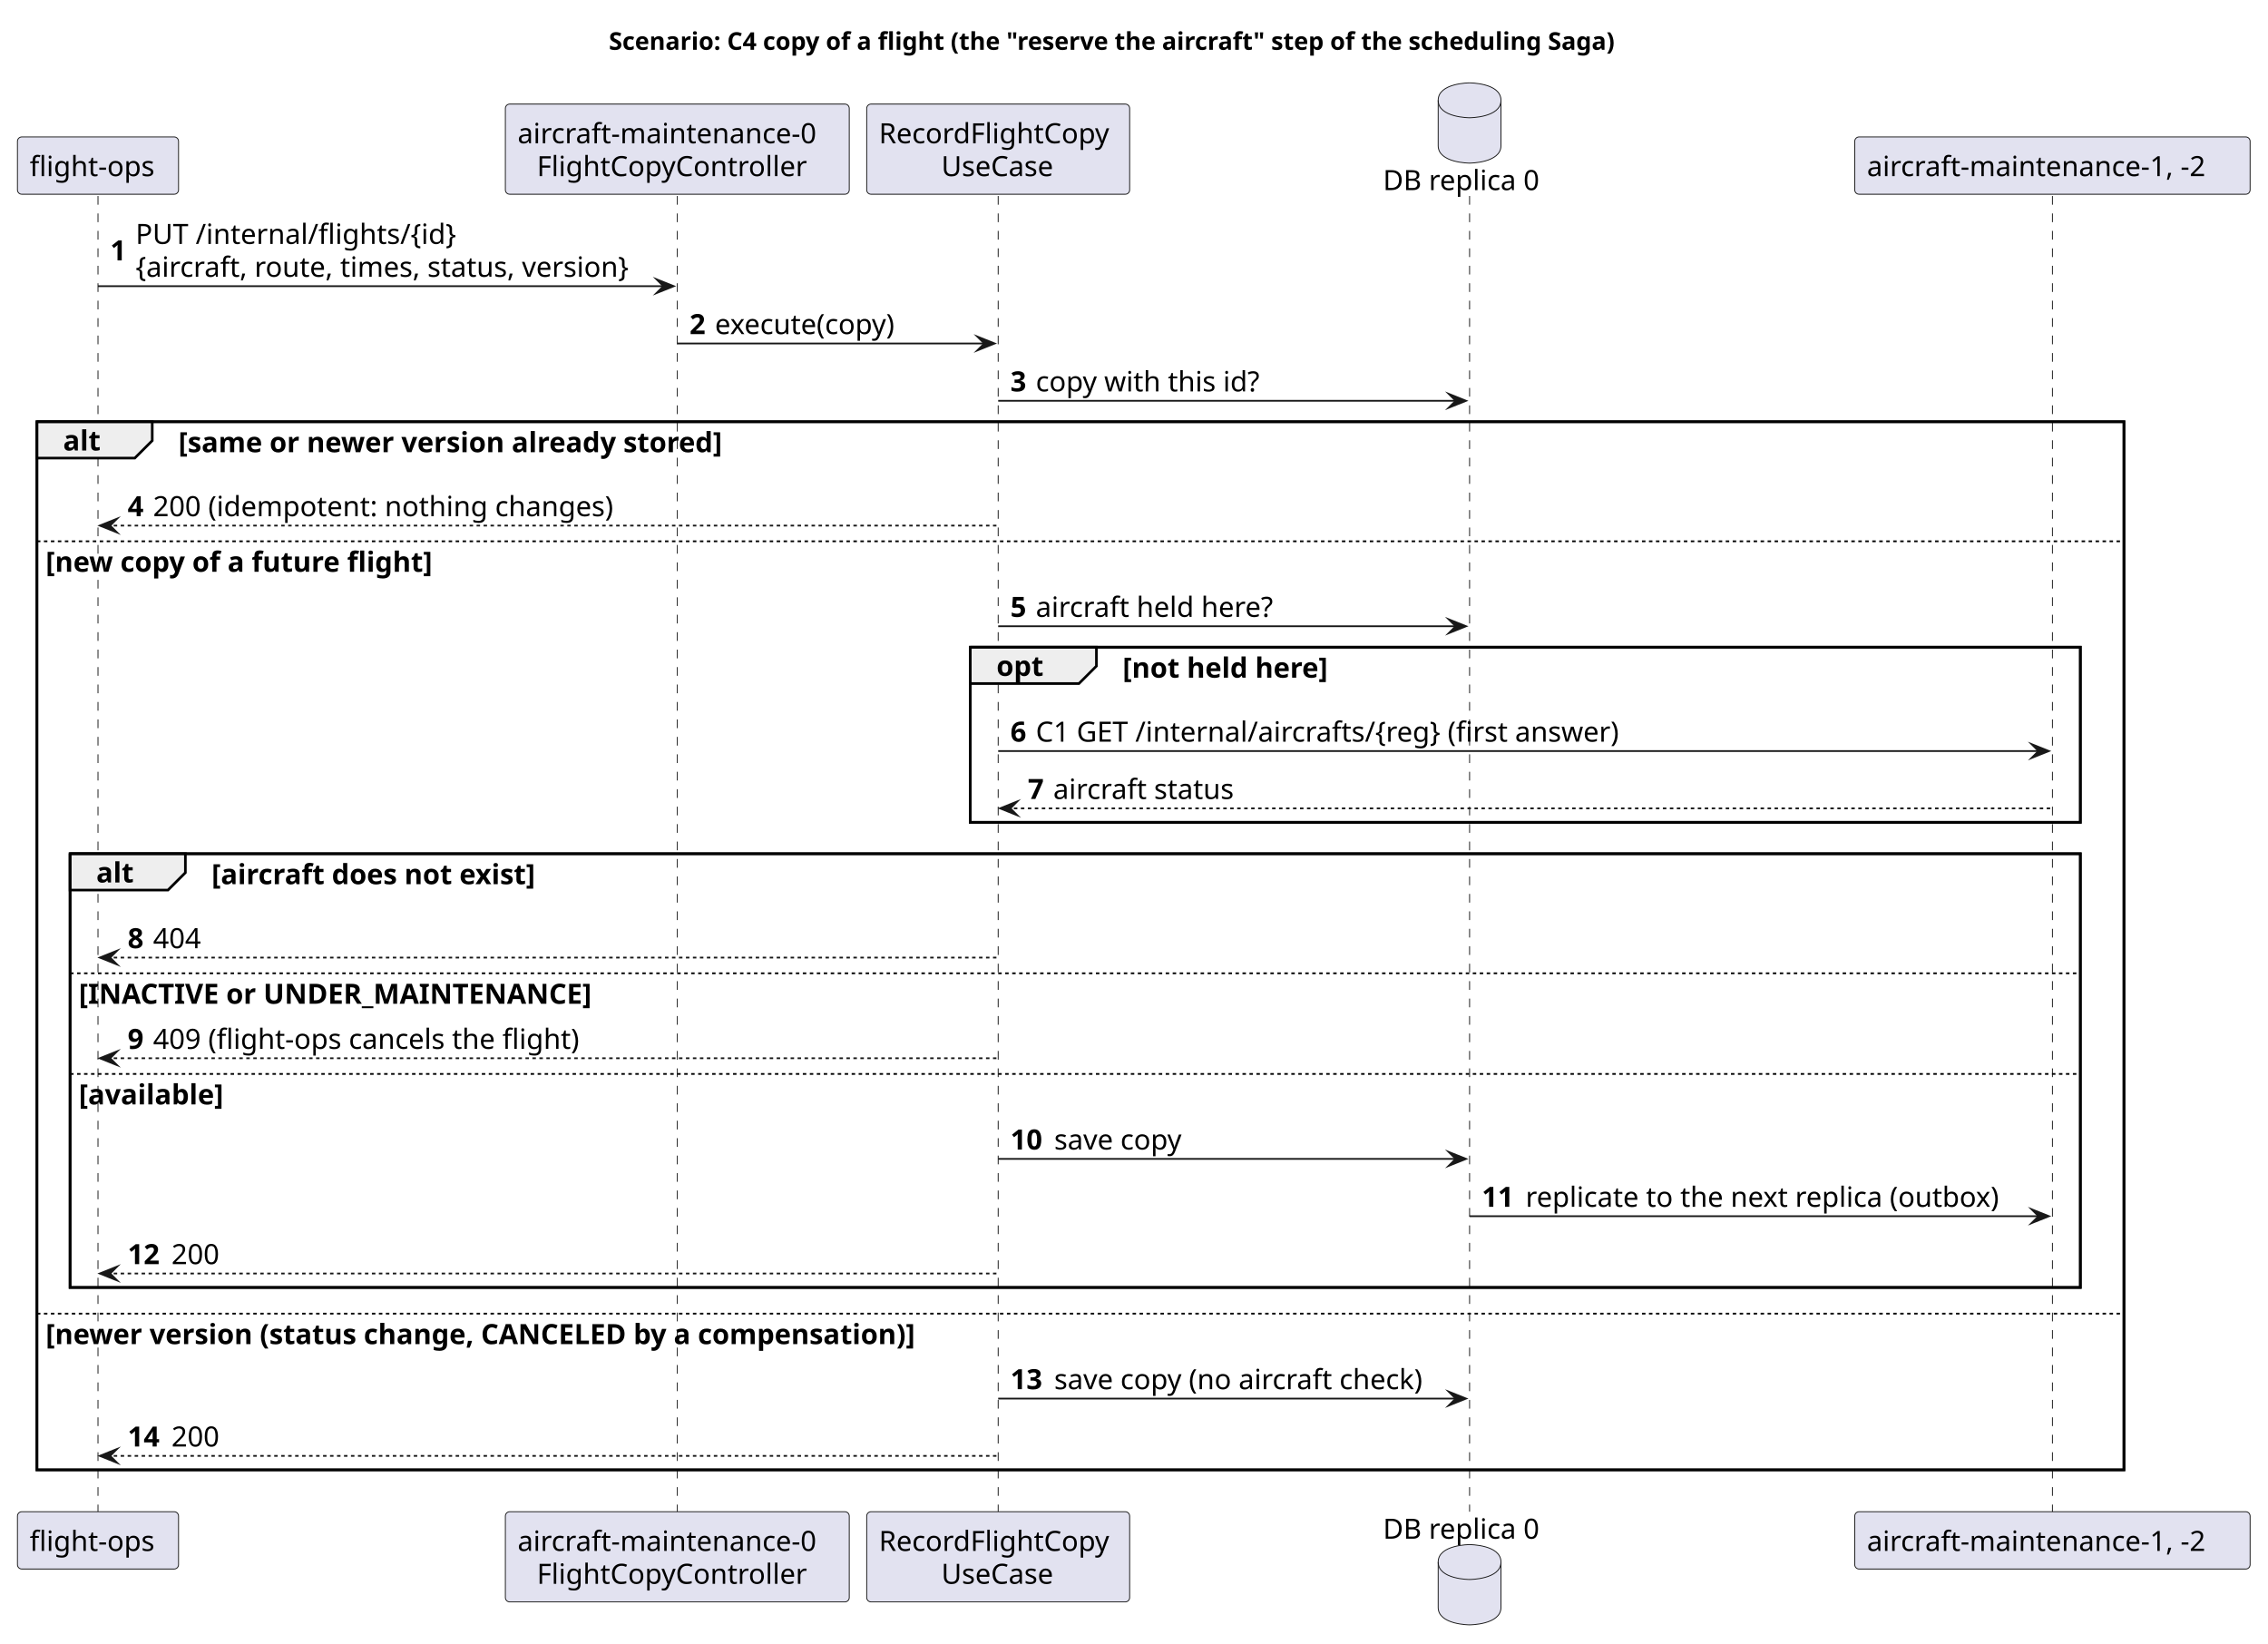
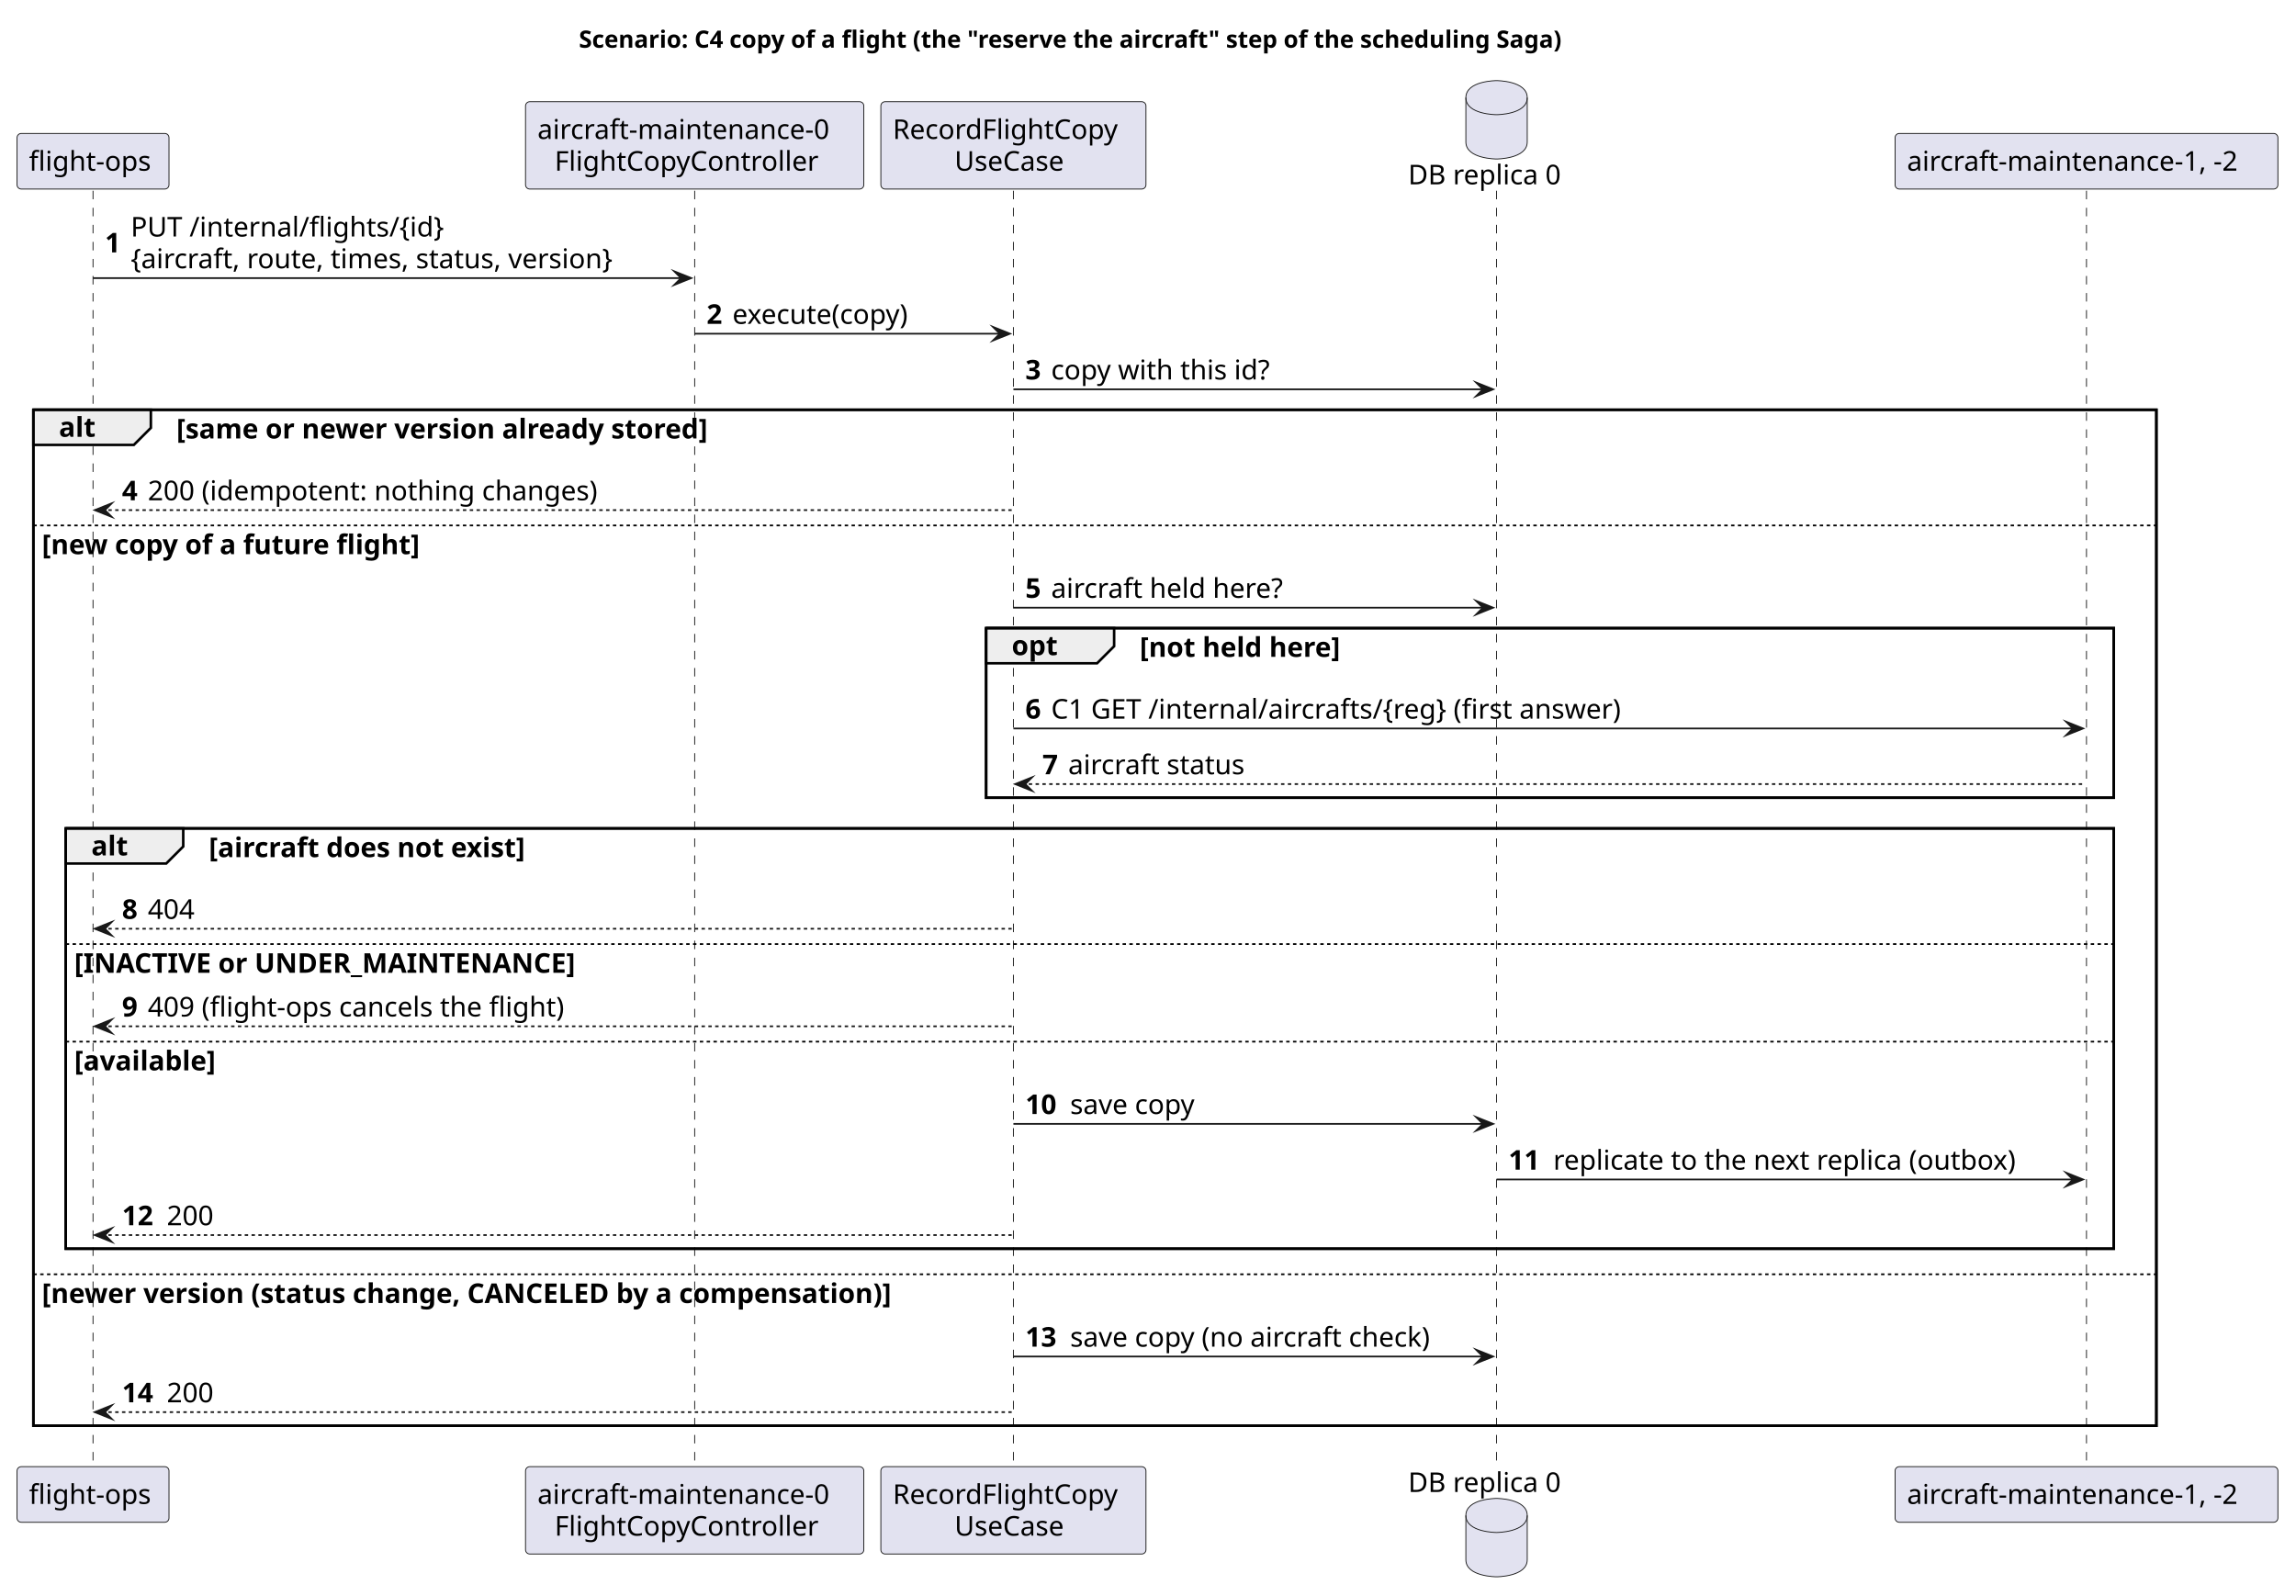
- <svg xmlns="http://www.w3.org/2000/svg" version="1.1" data-diagram-type="SEQUENCE" style="width:1300px;height:942px;background:#FFFFFF;" width="1300px" height="942px" viewBox="0 0 1300 942" zoomAndPan="magnify" preserveAspectRatio="none" contentStyleType="text/css">
+ <svg xmlns="http://www.w3.org/2000/svg" version="1.1" data-diagram-type="SEQUENCE" style="width:1347px;height:936px;background:#FFFFFF;" width="1347px" height="936px" viewBox="0 0 1347 936" zoomAndPan="magnify" preserveAspectRatio="none" contentStyleType="text/css">
  <defs />
  <g font-family="sans-serif" lengthAdjust="spacing">
-     <g class="title" data-source-line="1">
-       <text x="348.988" y="28.535" fill="#000" font-size="14" textLength="600.77" font-weight="700">Scenario: C4 copy of a flight (the "reserve the aircraft" step of the scheduling Saga)</text>
+     <g class="title" data-source-line="2">
+       <text x="339.612" y="27.995" fill="#000" font-size="14" textLength="666.155" font-weight="700">Scenario: C4 copy of a flight (the "reserve the aircraft" step of the scheduling Saga)</text>
    </g>
-     <rect x="21.168" y="241.707" width="1196.27" height="600.719" fill="none" style="stroke:#000;stroke-width:1.5;" />
-     <rect x="556.148" y="370.926" width="636.289" height="100.375" fill="none" style="stroke:#000;stroke-width:1.5;" />
-     <rect x="40.168" y="489.301" width="1152.27" height="248.594" fill="none" style="stroke:#000;stroke-width:1.5;" />
-     <g class="participant-lifeline" data-qualified-name="fo" data-entity-uid="part1" id="part1-lifeline" data-source-line="5">
-       <g>
-         <rect x="52.668" y="112.332" width="8" height="754.094" fill="#000" fill-opacity="0" />
-         <line x1="56.168" y1="112.332" x2="56.168" y2="866.426" style="stroke:#181818;stroke-width:0.5;stroke-dasharray:5,5;" />
-       </g>
+     <rect x="19.574" y="240.422" width="1245.512" height="596.125" fill="none" style="stroke:#000;stroke-width:1.5;" />
+     <rect x="578.539" y="368.547" width="661.547" height="99.5" fill="none" style="stroke:#000;stroke-width:1.5;" />
+     <rect x="38.574" y="486.047" width="1201.512" height="246.625" fill="none" style="stroke:#000;stroke-width:1.5;" />
+     <g>
+       <rect x="51.074" y="111.922" width="8" height="748.625" fill="#000" fill-opacity="0" />
+       <line x1="54.574" y1="111.922" x2="54.574" y2="860.547" style="stroke:#181818;stroke-width:0.5;stroke-dasharray:5,5;" />
    </g>
-     <g class="participant-lifeline" data-qualified-name="ctl" data-entity-uid="part2" id="part2-lifeline" data-source-line="6">
-       <g>
-         <rect x="384.73" y="112.332" width="8" height="754.094" fill="#000" fill-opacity="0" />
-         <line x1="388.23" y1="112.332" x2="388.23" y2="866.426" style="stroke:#181818;stroke-width:0.5;stroke-dasharray:5,5;" />
-       </g>
+     <g>
+       <rect x="404.043" y="111.922" width="8" height="748.625" fill="#000" fill-opacity="0" />
+       <line x1="407.543" y1="111.922" x2="407.543" y2="860.547" style="stroke:#181818;stroke-width:0.5;stroke-dasharray:5,5;" />
    </g>
-     <g class="participant-lifeline" data-qualified-name="uc" data-entity-uid="part3" id="part3-lifeline" data-source-line="7">
-       <g>
-         <rect x="568.648" y="112.332" width="8" height="754.094" fill="#000" fill-opacity="0" />
-         <line x1="572.148" y1="112.332" x2="572.148" y2="866.426" style="stroke:#181818;stroke-width:0.5;stroke-dasharray:5,5;" />
-       </g>
+     <g>
+       <rect x="591.039" y="111.922" width="8" height="748.625" fill="#000" fill-opacity="0" />
+       <line x1="594.539" y1="111.922" x2="594.539" y2="860.547" style="stroke:#181818;stroke-width:0.5;stroke-dasharray:5,5;" />
    </g>
-     <g class="participant-lifeline" data-qualified-name="db" data-entity-uid="part4" id="part4-lifeline" data-source-line="8">
-       <g>
-         <rect x="838.852" y="112.332" width="8" height="754.094" fill="#000" fill-opacity="0" />
-         <line x1="842.352" y1="112.332" x2="842.352" y2="866.426" style="stroke:#181818;stroke-width:0.5;stroke-dasharray:5,5;" />
-       </g>
+     <g>
+       <rect x="874.484" y="111.922" width="8" height="748.625" fill="#000" fill-opacity="0" />
+       <line x1="877.984" y1="111.922" x2="877.984" y2="860.547" style="stroke:#181818;stroke-width:0.5;stroke-dasharray:5,5;" />
    </g>
-     <g class="participant-lifeline" data-qualified-name="peers" data-entity-uid="part5" id="part5-lifeline" data-source-line="9">
-       <g>
-         <rect x="1172.938" y="112.332" width="8" height="754.094" fill="#000" fill-opacity="0" />
-         <line x1="1176.438" y1="112.332" x2="1176.438" y2="866.426" style="stroke:#181818;stroke-width:0.5;stroke-dasharray:5,5;" />
-       </g>
+     <g>
+       <rect x="1220.586" y="111.922" width="8" height="748.625" fill="#000" fill-opacity="0" />
+       <line x1="1224.086" y1="111.922" x2="1224.086" y2="860.547" style="stroke:#181818;stroke-width:0.5;stroke-dasharray:5,5;" />
    </g>
-     <g class="participant participant-head" data-qualified-name="fo" data-entity-uid="part1" id="part1-head" data-source-line="5">
-       <rect x="10" y="78.488" width="92.336" height="32.844" fill="#E2E2F0" style="stroke:#181818;stroke-width:0.5;" rx="2.5" ry="2.5" />
-       <text x="17" y="100.957" fill="#000" font-size="16" textLength="78.336">flight-ops</text>
-     </g>
-     <g class="participant participant-head" data-qualified-name="ctl" data-entity-uid="part2" id="part2-head" data-source-line="6">
-       <rect x="289.672" y="59.645" width="197.117" height="51.688" fill="#E2E2F0" style="stroke:#181818;stroke-width:0.5;" rx="2.5" ry="2.5" />
-       <text x="296.672" y="82.113" fill="#000" font-size="16" textLength="183.117">aircraft-maintenance-0</text>
-       <text x="307.758" y="100.957" fill="#000" font-size="16" textLength="160.945">FlightCopyController</text>
-     </g>
-     <g class="participant participant-head" data-qualified-name="uc" data-entity-uid="part3" id="part3-head" data-source-line="7">
-       <rect x="496.789" y="59.645" width="150.719" height="51.688" fill="#E2E2F0" style="stroke:#181818;stroke-width:0.5;" rx="2.5" ry="2.5" />
-       <text x="503.789" y="82.113" fill="#000" font-size="16" textLength="136.719">RecordFlightCopy</text>
-       <text x="539.582" y="100.957" fill="#000" font-size="16" textLength="65.133">UseCase</text>
-     </g>
-     <g class="participant participant-head" data-qualified-name="db" data-entity-uid="part4" id="part4-head" data-source-line="8">
-       <text x="792.73" y="108.957" fill="#000" font-size="16" textLength="93.242">DB replica 0</text>
-       <path d="M824.352,57.488 C824.352,47.488 842.352,47.488 842.352,47.488 C842.352,47.488 860.352,47.488 860.352,57.488 L860.352,83.488 C860.352,93.488 842.352,93.488 842.352,93.488 C842.352,93.488 824.352,93.488 824.352,83.488 L824.352,57.488" style="stroke:#181818;stroke-width:0.5;" fill="#E2E2F0" />
-       <path d="M824.352,57.488 C824.352,67.488 842.352,67.488 842.352,67.488 C842.352,67.488 860.352,67.488 860.352,57.488" style="stroke:#181818;stroke-width:0.5;" fill="none" />
-     </g>
-     <g class="participant participant-head" data-qualified-name="peers" data-entity-uid="part5" id="part5-head" data-source-line="9">
-       <rect x="1063.129" y="78.488" width="226.617" height="32.844" fill="#E2E2F0" style="stroke:#181818;stroke-width:0.5;" rx="2.5" ry="2.5" />
-       <text x="1070.129" y="100.957" fill="#000" font-size="16" textLength="212.617">aircraft-maintenance-1, -2</text>
-     </g>
-     <g class="participant participant-tail" data-qualified-name="fo" data-entity-uid="part1" id="part1-tail" data-source-line="5">
-       <rect x="10" y="866.426" width="92.336" height="32.844" fill="#E2E2F0" style="stroke:#181818;stroke-width:0.5;" rx="2.5" ry="2.5" />
-       <text x="17" y="888.895" fill="#000" font-size="16" textLength="78.336">flight-ops</text>
-     </g>
-     <g class="participant participant-tail" data-qualified-name="ctl" data-entity-uid="part2" id="part2-tail" data-source-line="6">
-       <rect x="289.672" y="866.426" width="197.117" height="51.688" fill="#E2E2F0" style="stroke:#181818;stroke-width:0.5;" rx="2.5" ry="2.5" />
-       <text x="296.672" y="888.895" fill="#000" font-size="16" textLength="183.117">aircraft-maintenance-0</text>
-       <text x="307.758" y="907.738" fill="#000" font-size="16" textLength="160.945">FlightCopyController</text>
-     </g>
-     <g class="participant participant-tail" data-qualified-name="uc" data-entity-uid="part3" id="part3-tail" data-source-line="7">
-       <rect x="496.789" y="866.426" width="150.719" height="51.688" fill="#E2E2F0" style="stroke:#181818;stroke-width:0.5;" rx="2.5" ry="2.5" />
-       <text x="503.789" y="888.895" fill="#000" font-size="16" textLength="136.719">RecordFlightCopy</text>
-       <text x="539.582" y="907.738" fill="#000" font-size="16" textLength="65.133">UseCase</text>
-     </g>
-     <g class="participant participant-tail" data-qualified-name="db" data-entity-uid="part4" id="part4-tail" data-source-line="8">
-       <text x="792.73" y="881.895" fill="#000" font-size="16" textLength="93.242">DB replica 0</text>
-       <path d="M824.352,895.27 C824.352,885.27 842.352,885.27 842.352,885.27 C842.352,885.27 860.352,885.27 860.352,895.27 L860.352,921.27 C860.352,931.27 842.352,931.27 842.352,931.27 C842.352,931.27 824.352,931.27 824.352,921.27 L824.352,895.27" style="stroke:#181818;stroke-width:0.5;" fill="#E2E2F0" />
-       <path d="M824.352,895.27 C824.352,905.27 842.352,905.27 842.352,905.27 C842.352,905.27 860.352,905.27 860.352,895.27" style="stroke:#181818;stroke-width:0.5;" fill="none" />
-     </g>
-     <g class="participant participant-tail" data-qualified-name="peers" data-entity-uid="part5" id="part5-tail" data-source-line="9">
-       <rect x="1063.129" y="866.426" width="226.617" height="32.844" fill="#E2E2F0" style="stroke:#181818;stroke-width:0.5;" rx="2.5" ry="2.5" />
-       <text x="1070.129" y="888.895" fill="#000" font-size="16" textLength="212.617">aircraft-maintenance-1, -2</text>
-     </g>
-     <g class="message" data-entity-1="part1" data-entity-2="part2" id="msg1" data-source-line="11">
-       <polygon points="376.23,160.02,386.23,164.02,376.23,168.02,380.23,164.02" fill="#181818" style="stroke:#181818;stroke-width:1;stroke-linejoin:miter;stroke-miterlimit:10;" />
-       <line x1="56.168" y1="164.02" x2="382.23" y2="164.02" style="stroke:#181818;stroke-width:1;" />
-       <text x="63.168" y="149.223" fill="#000" font-size="16" font-weight="700">1</text>
-       <text x="77.723" y="139.801" fill="#000" font-size="16" textLength="193.953">PUT /internal/flights/{id}</text>
-       <text x="77.723" y="158.645" fill="#000" font-size="16" textLength="293.508">{aircraft, route, times, status, version}</text>
-     </g>
-     <g class="message" data-entity-1="part2" data-entity-2="part3" id="msg2" data-source-line="12">
-       <polygon points="560.148,192.863,570.148,196.863,560.148,200.863,564.148,196.863" fill="#181818" style="stroke:#181818;stroke-width:1;stroke-linejoin:miter;stroke-miterlimit:10;" />
-       <line x1="388.23" y1="196.863" x2="566.148" y2="196.863" style="stroke:#181818;stroke-width:1;" />
-       <text x="395.23" y="191.488" fill="#000" font-size="16" font-weight="700">2</text>
-       <text x="409.785" y="191.488" fill="#000" font-size="16" textLength="107.523">execute(copy)</text>
-     </g>
-     <g class="message" data-entity-1="part3" data-entity-2="part4" id="msg3" data-source-line="13">
-       <polygon points="830.352,225.707,840.352,229.707,830.352,233.707,834.352,229.707" fill="#181818" style="stroke:#181818;stroke-width:1;stroke-linejoin:miter;stroke-miterlimit:10;" />
-       <line x1="572.148" y1="229.707" x2="836.352" y2="229.707" style="stroke:#181818;stroke-width:1;" />
-       <text x="579.148" y="224.332" fill="#000" font-size="16" font-weight="700">3</text>
-       <text x="593.703" y="224.332" fill="#000" font-size="16" textLength="134.648">copy with this id?</text>
-     </g>
-     <path d="M21.168,241.707 L87.262,241.707 L87.262,252.551 L77.262,262.551 L21.168,262.551 L21.168,241.707" style="stroke:#000;stroke-width:1.5;" fill="#EEE" />
-     <rect x="21.168" y="241.707" width="1196.27" height="600.719" fill="none" style="stroke:#000;stroke-width:1.5;" />
-     <text x="36.168" y="258.176" fill="#000" font-size="16" textLength="21.094" font-weight="700">alt</text>
-     <text x="102.262" y="259.176" fill="#000" font-size="16" textLength="324.109" font-weight="700">[same or newer version already stored]</text>
-     <g class="message" data-entity-1="part3" data-entity-2="part1" id="msg4" data-source-line="15">
-       <polygon points="67.168,297.238,57.168,301.238,67.168,305.238,63.168,301.238" fill="#181818" style="stroke:#181818;stroke-width:1;stroke-linejoin:miter;stroke-miterlimit:10;" />
-       <line x1="61.168" y1="301.238" x2="571.148" y2="301.238" style="stroke:#181818;stroke-width:1;stroke-dasharray:2,2;" />
-       <text x="73.168" y="295.863" fill="#000" font-size="16" font-weight="700">4</text>
-       <text x="87.723" y="295.863" fill="#000" font-size="16" textLength="274.406">200 (idempotent: nothing changes)</text>
-     </g>
-     <line x1="21.168" y1="310.238" x2="1217.438" y2="310.238" style="stroke:#000;stroke-width:1;stroke-dasharray:2,2;" />
-     <text x="26.168" y="327.707" fill="#000" font-size="16" textLength="232.203" font-weight="700">[new copy of a future flight]</text>
-     <g class="message" data-entity-1="part3" data-entity-2="part4" id="msg5" data-source-line="17">
-       <polygon points="830.352,354.926,840.352,358.926,830.352,362.926,834.352,358.926" fill="#181818" style="stroke:#181818;stroke-width:1;stroke-linejoin:miter;stroke-miterlimit:10;" />
-       <line x1="572.148" y1="358.926" x2="836.352" y2="358.926" style="stroke:#181818;stroke-width:1;" />
-       <text x="579.148" y="353.551" fill="#000" font-size="16" font-weight="700">5</text>
-       <text x="593.703" y="353.551" fill="#000" font-size="16" textLength="140.172">aircraft held here?</text>
-     </g>
-     <path d="M556.148,370.926 L628.453,370.926 L628.453,381.77 L618.453,391.77 L556.148,391.77 L556.148,370.926" style="stroke:#000;stroke-width:1.5;" fill="#EEE" />
-     <rect x="556.148" y="370.926" width="636.289" height="100.375" fill="none" style="stroke:#000;stroke-width:1.5;" />
-     <text x="571.148" y="387.395" fill="#000" font-size="16" textLength="27.305" font-weight="700">opt</text>
-     <text x="643.453" y="388.395" fill="#000" font-size="16" textLength="121.836" font-weight="700">[not held here]</text>
-     <g class="message" data-entity-1="part3" data-entity-2="part5" id="msg6" data-source-line="19">
-       <polygon points="1164.438,426.457,1174.438,430.457,1164.438,434.457,1168.438,430.457" fill="#181818" style="stroke:#181818;stroke-width:1;stroke-linejoin:miter;stroke-miterlimit:10;" />
-       <line x1="572.148" y1="430.457" x2="1170.438" y2="430.457" style="stroke:#181818;stroke-width:1;" />
-       <text x="579.148" y="425.082" fill="#000" font-size="16" font-weight="700">6</text>
-       <text x="593.703" y="425.082" fill="#000" font-size="16" textLength="352.117">C1 GET /internal/aircrafts/{reg} (first answer)</text>
-     </g>
-     <g class="message" data-entity-1="part5" data-entity-2="part3" id="msg7" data-source-line="20">
-       <polygon points="583.148,459.301,573.148,463.301,583.148,467.301,579.148,463.301" fill="#181818" style="stroke:#181818;stroke-width:1;stroke-linejoin:miter;stroke-miterlimit:10;" />
-       <line x1="577.148" y1="463.301" x2="1175.438" y2="463.301" style="stroke:#181818;stroke-width:1;stroke-dasharray:2,2;" />
-       <text x="589.148" y="457.926" fill="#000" font-size="16" font-weight="700">7</text>
-       <text x="603.703" y="457.926" fill="#000" font-size="16" textLength="107.563">aircraft status</text>
-     </g>
-     <path d="M40.168,489.301 L106.262,489.301 L106.262,500.145 L96.262,510.145 L40.168,510.145 L40.168,489.301" style="stroke:#000;stroke-width:1.5;" fill="#EEE" />
-     <rect x="40.168" y="489.301" width="1152.27" height="248.594" fill="none" style="stroke:#000;stroke-width:1.5;" />
-     <text x="55.168" y="505.77" fill="#000" font-size="16" textLength="21.094" font-weight="700">alt</text>
-     <text x="121.262" y="506.77" fill="#000" font-size="16" textLength="193.891" font-weight="700">[aircraft does not exist]</text>
-     <g class="message" data-entity-1="part3" data-entity-2="part1" id="msg8" data-source-line="23">
-       <polygon points="67.168,544.832,57.168,548.832,67.168,552.832,63.168,548.832" fill="#181818" style="stroke:#181818;stroke-width:1;stroke-linejoin:miter;stroke-miterlimit:10;" />
-       <line x1="61.168" y1="548.832" x2="571.148" y2="548.832" style="stroke:#181818;stroke-width:1;stroke-dasharray:2,2;" />
-       <text x="73.168" y="543.457" fill="#000" font-size="16" font-weight="700">8</text>
-       <text x="87.723" y="543.457" fill="#000" font-size="16" textLength="30.352">404</text>
-     </g>
-     <line x1="40.168" y1="557.832" x2="1192.438" y2="557.832" style="stroke:#000;stroke-width:1;stroke-dasharray:2,2;" />
-     <text x="45.168" y="575.301" fill="#000" font-size="16" textLength="305.164" font-weight="700">[INACTIVE or UNDER_MAINTENANCE]</text>
-     <g class="message" data-entity-1="part3" data-entity-2="part1" id="msg9" data-source-line="25">
-       <polygon points="67.168,602.52,57.168,606.52,67.168,610.52,63.168,606.52" fill="#181818" style="stroke:#181818;stroke-width:1;stroke-linejoin:miter;stroke-miterlimit:10;" />
-       <line x1="61.168" y1="606.52" x2="571.148" y2="606.52" style="stroke:#181818;stroke-width:1;stroke-dasharray:2,2;" />
-       <text x="73.168" y="601.145" fill="#000" font-size="16" font-weight="700">9</text>
-       <text x="87.723" y="601.145" fill="#000" font-size="16" textLength="262.047">409 (flight-ops cancels the flight)</text>
-     </g>
-     <line x1="40.168" y1="615.52" x2="1192.438" y2="615.52" style="stroke:#000;stroke-width:1;stroke-dasharray:2,2;" />
-     <text x="45.168" y="632.988" fill="#000" font-size="16" textLength="85.156" font-weight="700">[available]</text>
-     <g class="message" data-entity-1="part3" data-entity-2="part4" id="msg10" data-source-line="27">
-       <polygon points="830.352,660.207,840.352,664.207,830.352,668.207,834.352,664.207" fill="#181818" style="stroke:#181818;stroke-width:1;stroke-linejoin:miter;stroke-miterlimit:10;" />
-       <line x1="572.148" y1="664.207" x2="836.352" y2="664.207" style="stroke:#181818;stroke-width:1;" />
-       <text x="579.148" y="658.832" fill="#000" font-size="16" textLength="21.109" font-weight="700">10</text>
-       <text x="604.258" y="658.832" fill="#000" font-size="16" textLength="75.703">save copy</text>
-     </g>
-     <g class="message" data-entity-1="part4" data-entity-2="part5" id="msg11" data-source-line="28">
-       <polygon points="1164.438,693.051,1174.438,697.051,1164.438,701.051,1168.438,697.051" fill="#181818" style="stroke:#181818;stroke-width:1;stroke-linejoin:miter;stroke-miterlimit:10;" />
-       <line x1="842.352" y1="697.051" x2="1170.438" y2="697.051" style="stroke:#181818;stroke-width:1;" />
-       <text x="849.352" y="691.676" fill="#000" font-size="16" textLength="21.109" font-weight="700">11</text>
-       <text x="874.461" y="691.676" fill="#000" font-size="16" textLength="284.977">replicate to the next replica (outbox)</text>
-     </g>
-     <g class="message" data-entity-1="part3" data-entity-2="part1" id="msg12" data-source-line="29">
-       <polygon points="67.168,725.895,57.168,729.895,67.168,733.895,63.168,729.895" fill="#181818" style="stroke:#181818;stroke-width:1;stroke-linejoin:miter;stroke-miterlimit:10;" />
-       <line x1="61.168" y1="729.895" x2="571.148" y2="729.895" style="stroke:#181818;stroke-width:1;stroke-dasharray:2,2;" />
-       <text x="73.168" y="724.52" fill="#000" font-size="16" textLength="21.109" font-weight="700">12</text>
-       <text x="98.277" y="724.52" fill="#000" font-size="16" textLength="30.352">200</text>
-     </g>
-     <line x1="21.168" y1="752.895" x2="1217.438" y2="752.895" style="stroke:#000;stroke-width:1;stroke-dasharray:2,2;" />
-     <text x="26.168" y="770.363" fill="#000" font-size="16" textLength="518.906" font-weight="700">[newer version (status change, CANCELED by a compensation)]</text>
-     <g class="message" data-entity-1="part3" data-entity-2="part4" id="msg13" data-source-line="32">
-       <polygon points="830.352,797.582,840.352,801.582,830.352,805.582,834.352,801.582" fill="#181818" style="stroke:#181818;stroke-width:1;stroke-linejoin:miter;stroke-miterlimit:10;" />
-       <line x1="572.148" y1="801.582" x2="836.352" y2="801.582" style="stroke:#181818;stroke-width:1;" />
-       <text x="579.148" y="796.207" fill="#000" font-size="16" textLength="21.109" font-weight="700">13</text>
-       <text x="604.258" y="796.207" fill="#000" font-size="16" textLength="221.094">save copy (no aircraft check)</text>
-     </g>
-     <g class="message" data-entity-1="part3" data-entity-2="part1" id="msg14" data-source-line="33">
-       <polygon points="67.168,830.426,57.168,834.426,67.168,838.426,63.168,834.426" fill="#181818" style="stroke:#181818;stroke-width:1;stroke-linejoin:miter;stroke-miterlimit:10;" />
-       <line x1="61.168" y1="834.426" x2="571.148" y2="834.426" style="stroke:#181818;stroke-width:1;stroke-dasharray:2,2;" />
-       <text x="73.168" y="829.051" fill="#000" font-size="16" textLength="21.109" font-weight="700">14</text>
-       <text x="98.277" y="829.051" fill="#000" font-size="16" textLength="30.352">200</text>
-     </g>
+     <rect x="10" y="78.297" width="89.148" height="32.625" fill="#E2E2F0" style="stroke:#181818;stroke-width:0.5;" rx="2.5" ry="2.5" />
+     <text x="17" y="100.148" fill="#000" font-size="16" textLength="75.148">flight-ops</text>
+     <rect x="308.313" y="59.672" width="198.461" height="51.25" fill="#E2E2F0" style="stroke:#181818;stroke-width:0.5;" rx="2.5" ry="2.5" />
+     <text x="315.313" y="81.523" fill="#000" font-size="16" textLength="184.461">aircraft-maintenance-0</text>
+     <text x="325.391" y="100.148" fill="#000" font-size="16" textLength="164.305">FlightCopyController</text>
+     <rect x="516.773" y="59.672" width="155.531" height="51.25" fill="#E2E2F0" style="stroke:#181818;stroke-width:0.5;" rx="2.5" ry="2.5" />
+     <text x="523.773" y="81.523" fill="#000" font-size="16" textLength="141.531">RecordFlightCopy</text>
+     <text x="560.016" y="100.148" fill="#000" font-size="16" textLength="69.047">UseCase</text>
+     <text x="826.125" y="108.148" fill="#000" font-size="16" textLength="97.719">DB replica 0</text>
+     <path d="M859.984,57.297 C859.984,47.297 877.984,47.297 877.984,47.297 C877.984,47.297 895.984,47.297 895.984,57.297 L895.984,83.297 C895.984,93.297 877.984,93.297 877.984,93.297 C877.984,93.297 859.984,93.297 859.984,83.297 L859.984,57.297" style="stroke:#181818;stroke-width:0.5;" fill="#E2E2F0" />
+     <path d="M859.984,57.297 C859.984,67.297 877.984,67.297 877.984,67.297 C877.984,67.297 895.984,67.297 895.984,57.297" style="stroke:#181818;stroke-width:0.5;" fill="none" />
+     <rect x="1111.793" y="78.297" width="224.586" height="32.625" fill="#E2E2F0" style="stroke:#181818;stroke-width:0.5;" rx="2.5" ry="2.5" />
+     <text x="1118.793" y="100.148" fill="#000" font-size="16" textLength="210.586">aircraft-maintenance-1, -2</text>
+     <rect x="10" y="860.547" width="89.148" height="32.625" fill="#E2E2F0" style="stroke:#181818;stroke-width:0.5;" rx="2.5" ry="2.5" />
+     <text x="17" y="882.398" fill="#000" font-size="16" textLength="75.148">flight-ops</text>
+     <rect x="308.313" y="860.547" width="198.461" height="51.25" fill="#E2E2F0" style="stroke:#181818;stroke-width:0.5;" rx="2.5" ry="2.5" />
+     <text x="315.313" y="882.398" fill="#000" font-size="16" textLength="184.461">aircraft-maintenance-0</text>
+     <text x="325.391" y="901.023" fill="#000" font-size="16" textLength="164.305">FlightCopyController</text>
+     <rect x="516.773" y="860.547" width="155.531" height="51.25" fill="#E2E2F0" style="stroke:#181818;stroke-width:0.5;" rx="2.5" ry="2.5" />
+     <text x="523.773" y="882.398" fill="#000" font-size="16" textLength="141.531">RecordFlightCopy</text>
+     <text x="560.016" y="901.023" fill="#000" font-size="16" textLength="69.047">UseCase</text>
+     <text x="826.125" y="875.398" fill="#000" font-size="16" textLength="97.719">DB replica 0</text>
+     <path d="M859.984,889.172 C859.984,879.172 877.984,879.172 877.984,879.172 C877.984,879.172 895.984,879.172 895.984,889.172 L895.984,915.172 C895.984,925.172 877.984,925.172 877.984,925.172 C877.984,925.172 859.984,925.172 859.984,915.172 L859.984,889.172" style="stroke:#181818;stroke-width:0.5;" fill="#E2E2F0" />
+     <path d="M859.984,889.172 C859.984,899.172 877.984,899.172 877.984,899.172 C877.984,899.172 895.984,899.172 895.984,889.172" style="stroke:#181818;stroke-width:0.5;" fill="none" />
+     <rect x="1111.793" y="860.547" width="224.586" height="32.625" fill="#E2E2F0" style="stroke:#181818;stroke-width:0.5;" rx="2.5" ry="2.5" />
+     <text x="1118.793" y="882.398" fill="#000" font-size="16" textLength="210.586">aircraft-maintenance-1, -2</text>
+     <polygon points="395.543,159.172,405.543,163.172,395.543,167.172,399.543,163.172" fill="#181818" style="stroke:#181818;stroke-width:1;stroke-linejoin:miter;stroke-miterlimit:10;" />
+     <line x1="54.574" y1="163.172" x2="401.543" y2="163.172" style="stroke:#181818;stroke-width:1;" />
+     <text x="61.574" y="148.086" fill="#000" font-size="16" font-weight="700">1</text>
+     <text x="76.707" y="138.773" fill="#000" font-size="16" textLength="198.453">PUT /internal/flights/{id}</text>
+     <text x="76.707" y="157.398" fill="#000" font-size="16" textLength="313.836">{aircraft, route, times, status, version}</text>
+     <polygon points="582.539,191.797,592.539,195.797,582.539,199.797,586.539,195.797" fill="#181818" style="stroke:#181818;stroke-width:1;stroke-linejoin:miter;stroke-miterlimit:10;" />
+     <line x1="407.543" y1="195.797" x2="588.539" y2="195.797" style="stroke:#181818;stroke-width:1;" />
+     <text x="414.543" y="190.023" fill="#000" font-size="16" font-weight="700">2</text>
+     <text x="429.676" y="190.023" fill="#000" font-size="16" textLength="114.906">execute(copy)</text>
+     <polygon points="865.984,224.422,875.984,228.422,865.984,232.422,869.984,228.422" fill="#181818" style="stroke:#181818;stroke-width:1;stroke-linejoin:miter;stroke-miterlimit:10;" />
+     <line x1="594.539" y1="228.422" x2="871.984" y2="228.422" style="stroke:#181818;stroke-width:1;" />
+     <text x="601.539" y="222.648" fill="#000" font-size="16" font-weight="700">3</text>
+     <text x="616.672" y="222.648" fill="#000" font-size="16" textLength="139.703">copy with this id?</text>
+     <path d="M19.574,240.422 L88.504,240.422 L88.504,251.047 L78.504,261.047 L19.574,261.047 L19.574,240.422" style="stroke:#000;stroke-width:1.5;" fill="#EEE" />
+     <rect x="19.574" y="240.422" width="1245.512" height="596.125" fill="none" style="stroke:#000;stroke-width:1.5;" />
+     <text x="34.574" y="256.273" fill="#000" font-size="16" textLength="23.93" font-weight="700">alt</text>
+     <text x="103.504" y="257.273" fill="#000" font-size="16" textLength="357.594" font-weight="700">[same or newer version already stored]</text>
+     <polygon points="65.574,295.297,55.574,299.297,65.574,303.297,61.574,299.297" fill="#181818" style="stroke:#181818;stroke-width:1;stroke-linejoin:miter;stroke-miterlimit:10;" />
+     <line x1="59.574" y1="299.297" x2="593.539" y2="299.297" style="stroke:#181818;stroke-width:1;stroke-dasharray:2,2;" />
+     <text x="71.574" y="293.523" fill="#000" font-size="16" font-weight="700">4</text>
+     <text x="86.707" y="293.523" fill="#000" font-size="16" textLength="284.484">200 (idempotent: nothing changes)</text>
+     <line x1="19.574" y1="308.297" x2="1265.086" y2="308.297" style="stroke:#000;stroke-width:1;stroke-dasharray:2,2;" />
+     <text x="24.574" y="325.148" fill="#000" font-size="16" textLength="255.164" font-weight="700">[new copy of a future flight]</text>
+     <polygon points="865.984,352.547,875.984,356.547,865.984,360.547,869.984,356.547" fill="#181818" style="stroke:#181818;stroke-width:1;stroke-linejoin:miter;stroke-miterlimit:10;" />
+     <line x1="594.539" y1="356.547" x2="871.984" y2="356.547" style="stroke:#181818;stroke-width:1;" />
+     <text x="601.539" y="350.773" fill="#000" font-size="16" font-weight="700">5</text>
+     <text x="616.672" y="350.773" fill="#000" font-size="16" textLength="147.57">aircraft held here?</text>
+     <path d="M578.539,368.547 L653.633,368.547 L653.633,379.172 L643.633,389.172 L578.539,389.172 L578.539,368.547" style="stroke:#000;stroke-width:1.5;" fill="#EEE" />
+     <rect x="578.539" y="368.547" width="661.547" height="99.5" fill="none" style="stroke:#000;stroke-width:1.5;" />
+     <text x="593.539" y="384.398" fill="#000" font-size="16" textLength="30.094" font-weight="700">opt</text>
+     <text x="668.633" y="385.398" fill="#000" font-size="16" textLength="135.961" font-weight="700">[not held here]</text>
+     <polygon points="1212.086,423.422,1222.086,427.422,1212.086,431.422,1216.086,427.422" fill="#181818" style="stroke:#181818;stroke-width:1;stroke-linejoin:miter;stroke-miterlimit:10;" />
+     <line x1="594.539" y1="427.422" x2="1218.086" y2="427.422" style="stroke:#181818;stroke-width:1;" />
+     <text x="601.539" y="421.648" fill="#000" font-size="16" font-weight="700">6</text>
+     <text x="616.672" y="421.648" fill="#000" font-size="16" textLength="366.547">C1 GET /internal/aircrafts/{reg} (first answer)</text>
+     <polygon points="605.539,456.047,595.539,460.047,605.539,464.047,601.539,460.047" fill="#181818" style="stroke:#181818;stroke-width:1;stroke-linejoin:miter;stroke-miterlimit:10;" />
+     <line x1="599.539" y1="460.047" x2="1223.086" y2="460.047" style="stroke:#181818;stroke-width:1;stroke-dasharray:2,2;" />
+     <text x="611.539" y="454.273" fill="#000" font-size="16" font-weight="700">7</text>
+     <text x="626.672" y="454.273" fill="#000" font-size="16" textLength="112.164">aircraft status</text>
+     <path d="M38.574,486.047 L107.504,486.047 L107.504,496.672 L97.504,506.672 L38.574,506.672 L38.574,486.047" style="stroke:#000;stroke-width:1.5;" fill="#EEE" />
+     <rect x="38.574" y="486.047" width="1201.512" height="246.625" fill="none" style="stroke:#000;stroke-width:1.5;" />
+     <text x="53.574" y="501.898" fill="#000" font-size="16" textLength="23.93" font-weight="700">alt</text>
+     <text x="122.504" y="502.898" fill="#000" font-size="16" textLength="214.969" font-weight="700">[aircraft does not exist]</text>
+     <polygon points="65.574,540.922,55.574,544.922,65.574,548.922,61.574,544.922" fill="#181818" style="stroke:#181818;stroke-width:1;stroke-linejoin:miter;stroke-miterlimit:10;" />
+     <line x1="59.574" y1="544.922" x2="593.539" y2="544.922" style="stroke:#181818;stroke-width:1;stroke-dasharray:2,2;" />
+     <text x="71.574" y="539.148" fill="#000" font-size="16" font-weight="700">8</text>
+     <text x="86.707" y="539.148" fill="#000" font-size="16" textLength="30.539">404</text>
+     <line x1="38.574" y1="553.922" x2="1240.086" y2="553.922" style="stroke:#000;stroke-width:1;stroke-dasharray:2,2;" />
+     <text x="43.574" y="570.773" fill="#000" font-size="16" textLength="330.539" font-weight="700">[INACTIVE or UNDER_MAINTENANCE]</text>
+     <polygon points="65.574,598.172,55.574,602.172,65.574,606.172,61.574,602.172" fill="#181818" style="stroke:#181818;stroke-width:1;stroke-linejoin:miter;stroke-miterlimit:10;" />
+     <line x1="59.574" y1="602.172" x2="593.539" y2="602.172" style="stroke:#181818;stroke-width:1;stroke-dasharray:2,2;" />
+     <text x="71.574" y="596.398" fill="#000" font-size="16" font-weight="700">9</text>
+     <text x="86.707" y="596.398" fill="#000" font-size="16" textLength="266.031">409 (flight-ops cancels the flight)</text>
+     <line x1="38.574" y1="611.172" x2="1240.086" y2="611.172" style="stroke:#000;stroke-width:1;stroke-dasharray:2,2;" />
+     <text x="43.574" y="628.023" fill="#000" font-size="16" textLength="96.203" font-weight="700">[available]</text>
+     <polygon points="865.984,655.422,875.984,659.422,865.984,663.422,869.984,659.422" fill="#181818" style="stroke:#181818;stroke-width:1;stroke-linejoin:miter;stroke-miterlimit:10;" />
+     <line x1="594.539" y1="659.422" x2="871.984" y2="659.422" style="stroke:#181818;stroke-width:1;" />
+     <text x="601.539" y="653.648" fill="#000" font-size="16" textLength="22.266" font-weight="700">10</text>
+     <text x="627.805" y="653.648" fill="#000" font-size="16" textLength="80.75">save copy</text>
+     <polygon points="1212.086,688.047,1222.086,692.047,1212.086,696.047,1216.086,692.047" fill="#181818" style="stroke:#181818;stroke-width:1;stroke-linejoin:miter;stroke-miterlimit:10;" />
+     <line x1="877.984" y1="692.047" x2="1218.086" y2="692.047" style="stroke:#181818;stroke-width:1;" />
+     <text x="884.984" y="686.273" fill="#000" font-size="16" textLength="22.266" font-weight="700">11</text>
+     <text x="911.25" y="686.273" fill="#000" font-size="16" textLength="295.836">replicate to the next replica (outbox)</text>
+     <polygon points="65.574,720.672,55.574,724.672,65.574,728.672,61.574,724.672" fill="#181818" style="stroke:#181818;stroke-width:1;stroke-linejoin:miter;stroke-miterlimit:10;" />
+     <line x1="59.574" y1="724.672" x2="593.539" y2="724.672" style="stroke:#181818;stroke-width:1;stroke-dasharray:2,2;" />
+     <text x="71.574" y="718.898" fill="#000" font-size="16" textLength="22.266" font-weight="700">12</text>
+     <text x="97.84" y="718.898" fill="#000" font-size="16" textLength="30.539">200</text>
+     <line x1="19.574" y1="747.672" x2="1265.086" y2="747.672" style="stroke:#000;stroke-width:1;stroke-dasharray:2,2;" />
+     <text x="24.574" y="764.523" fill="#000" font-size="16" textLength="572.5" font-weight="700">[newer version (status change, CANCELED by a compensation)]</text>
+     <polygon points="865.984,791.922,875.984,795.922,865.984,799.922,869.984,795.922" fill="#181818" style="stroke:#181818;stroke-width:1;stroke-linejoin:miter;stroke-miterlimit:10;" />
+     <line x1="594.539" y1="795.922" x2="871.984" y2="795.922" style="stroke:#181818;stroke-width:1;" />
+     <text x="601.539" y="790.148" fill="#000" font-size="16" textLength="22.266" font-weight="700">13</text>
+     <text x="627.805" y="790.148" fill="#000" font-size="16" textLength="233.18">save copy (no aircraft check)</text>
+     <polygon points="65.574,824.547,55.574,828.547,65.574,832.547,61.574,828.547" fill="#181818" style="stroke:#181818;stroke-width:1;stroke-linejoin:miter;stroke-miterlimit:10;" />
+     <line x1="59.574" y1="828.547" x2="593.539" y2="828.547" style="stroke:#181818;stroke-width:1;stroke-dasharray:2,2;" />
+     <text x="71.574" y="822.773" fill="#000" font-size="16" textLength="22.266" font-weight="700">14</text>
+     <text x="97.84" y="822.773" fill="#000" font-size="16" textLength="30.539">200</text>
  </g>
</svg>
